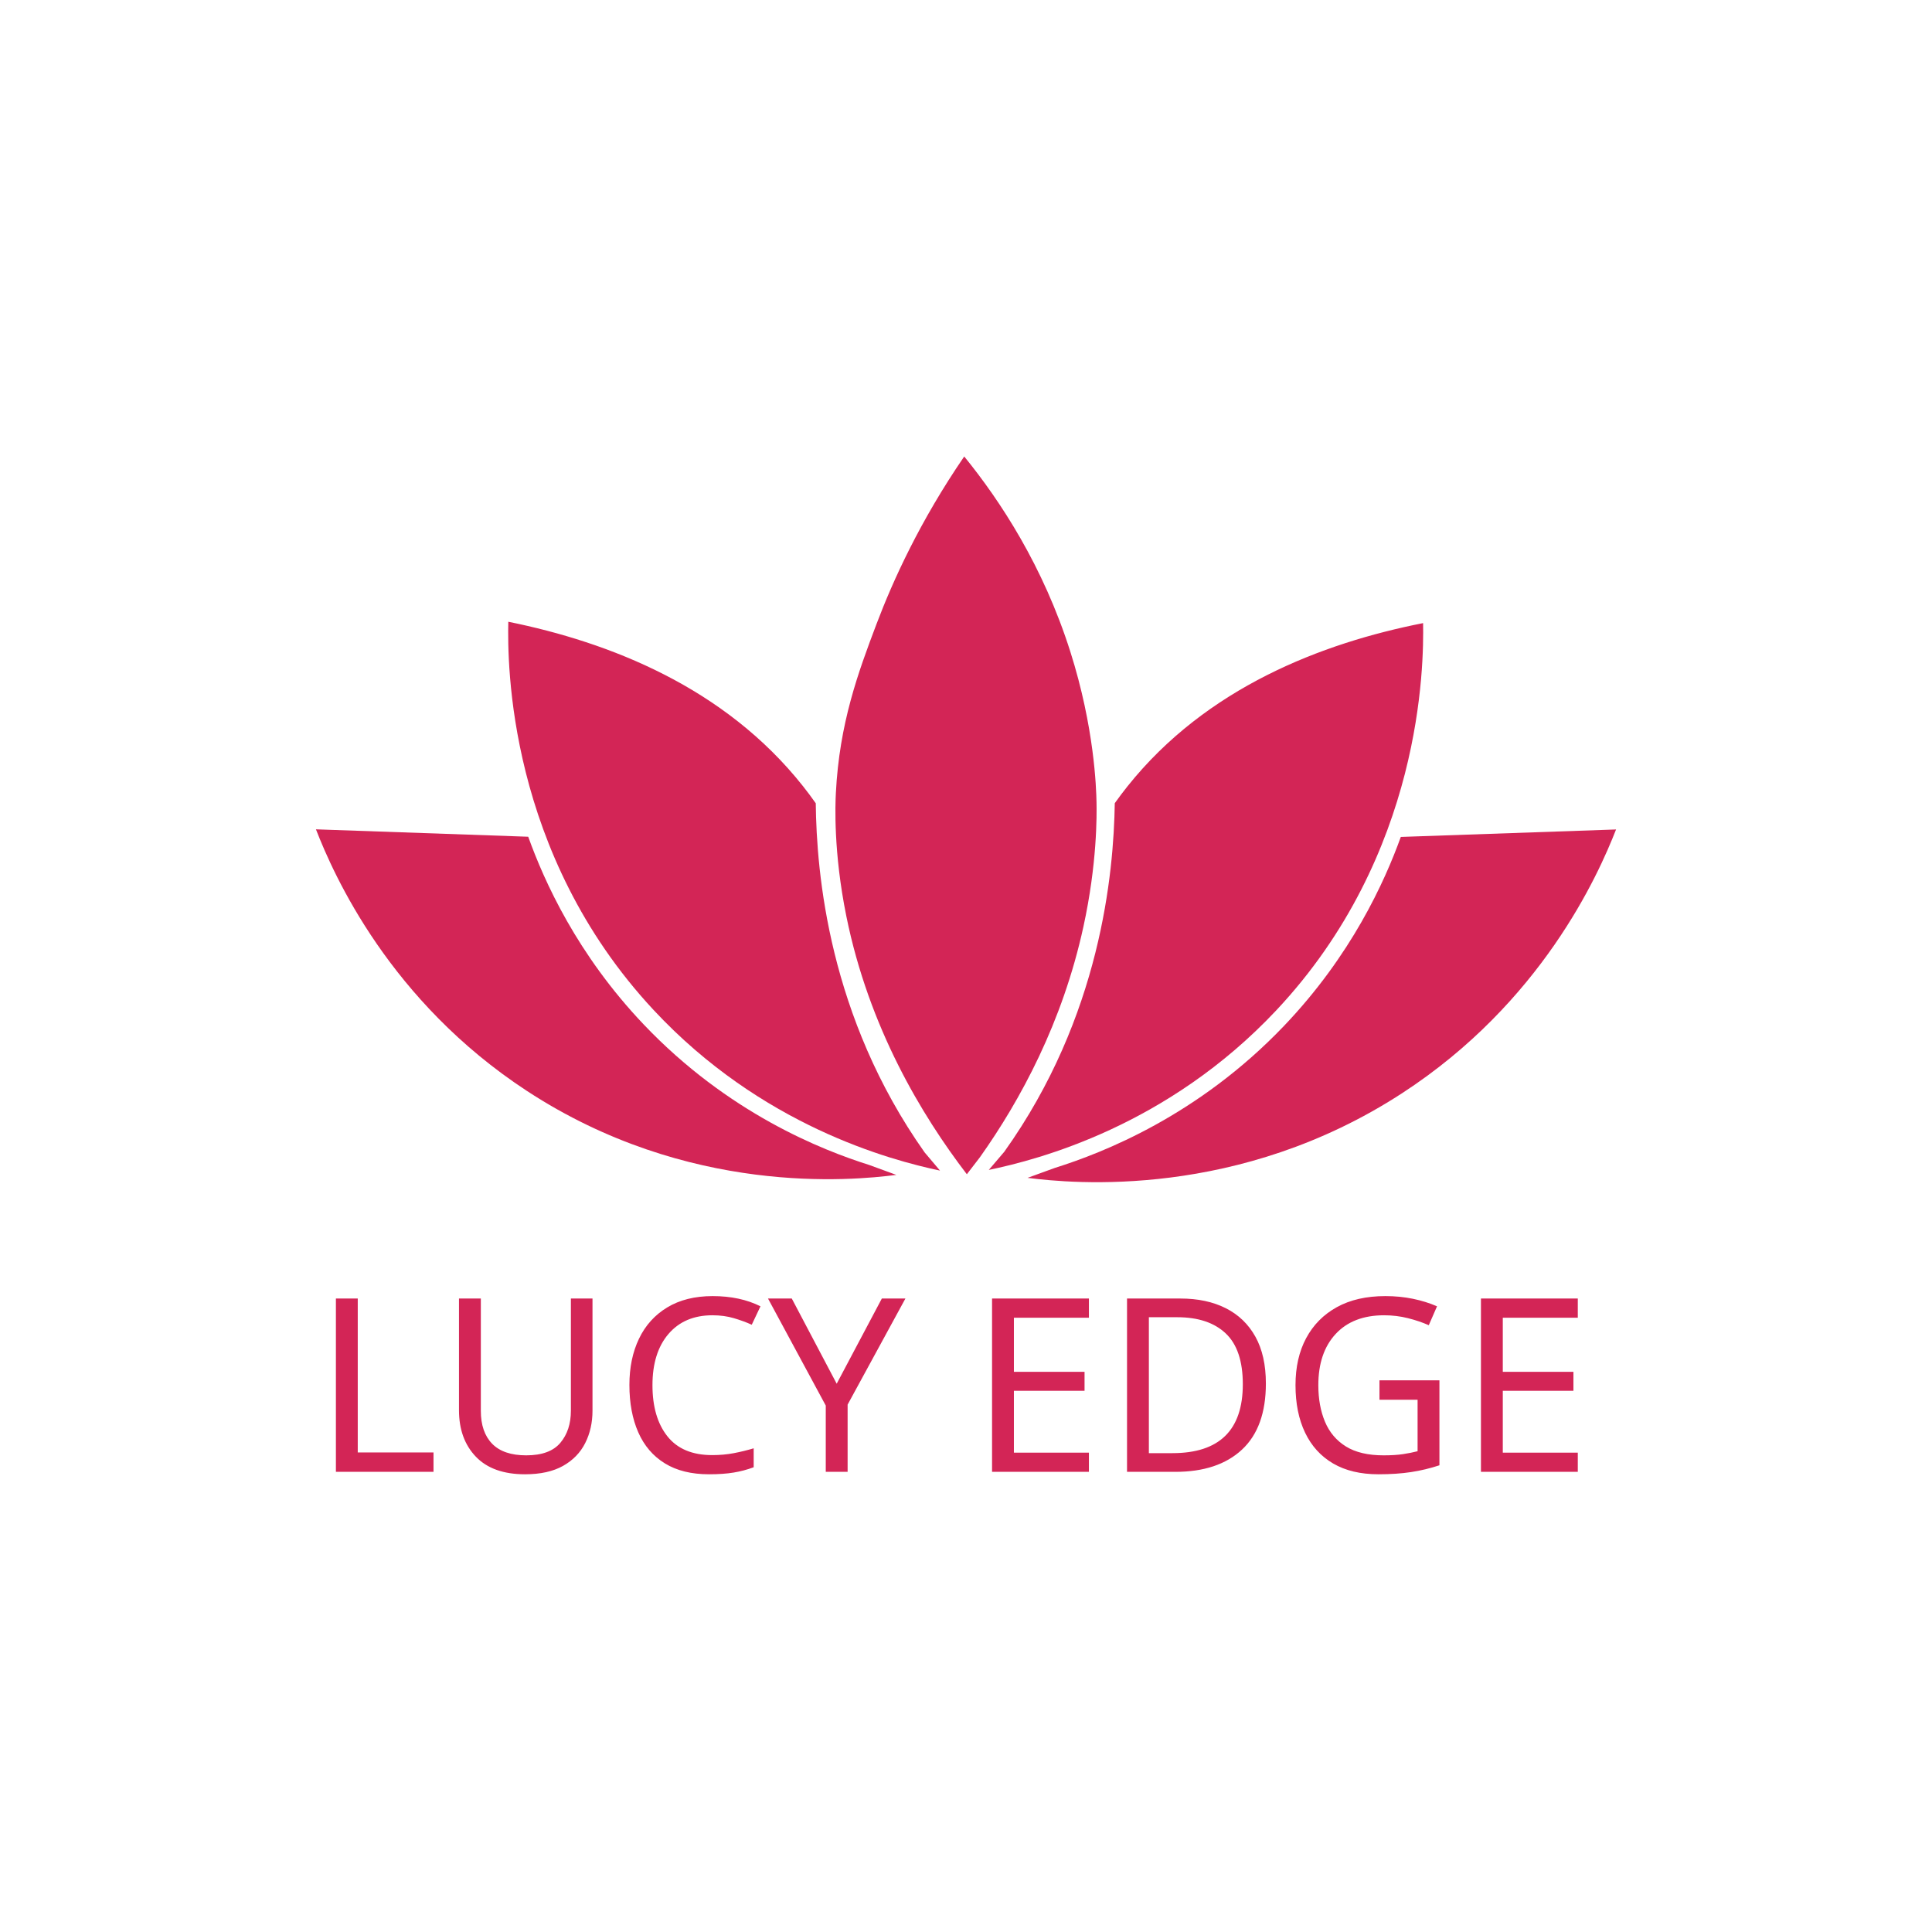
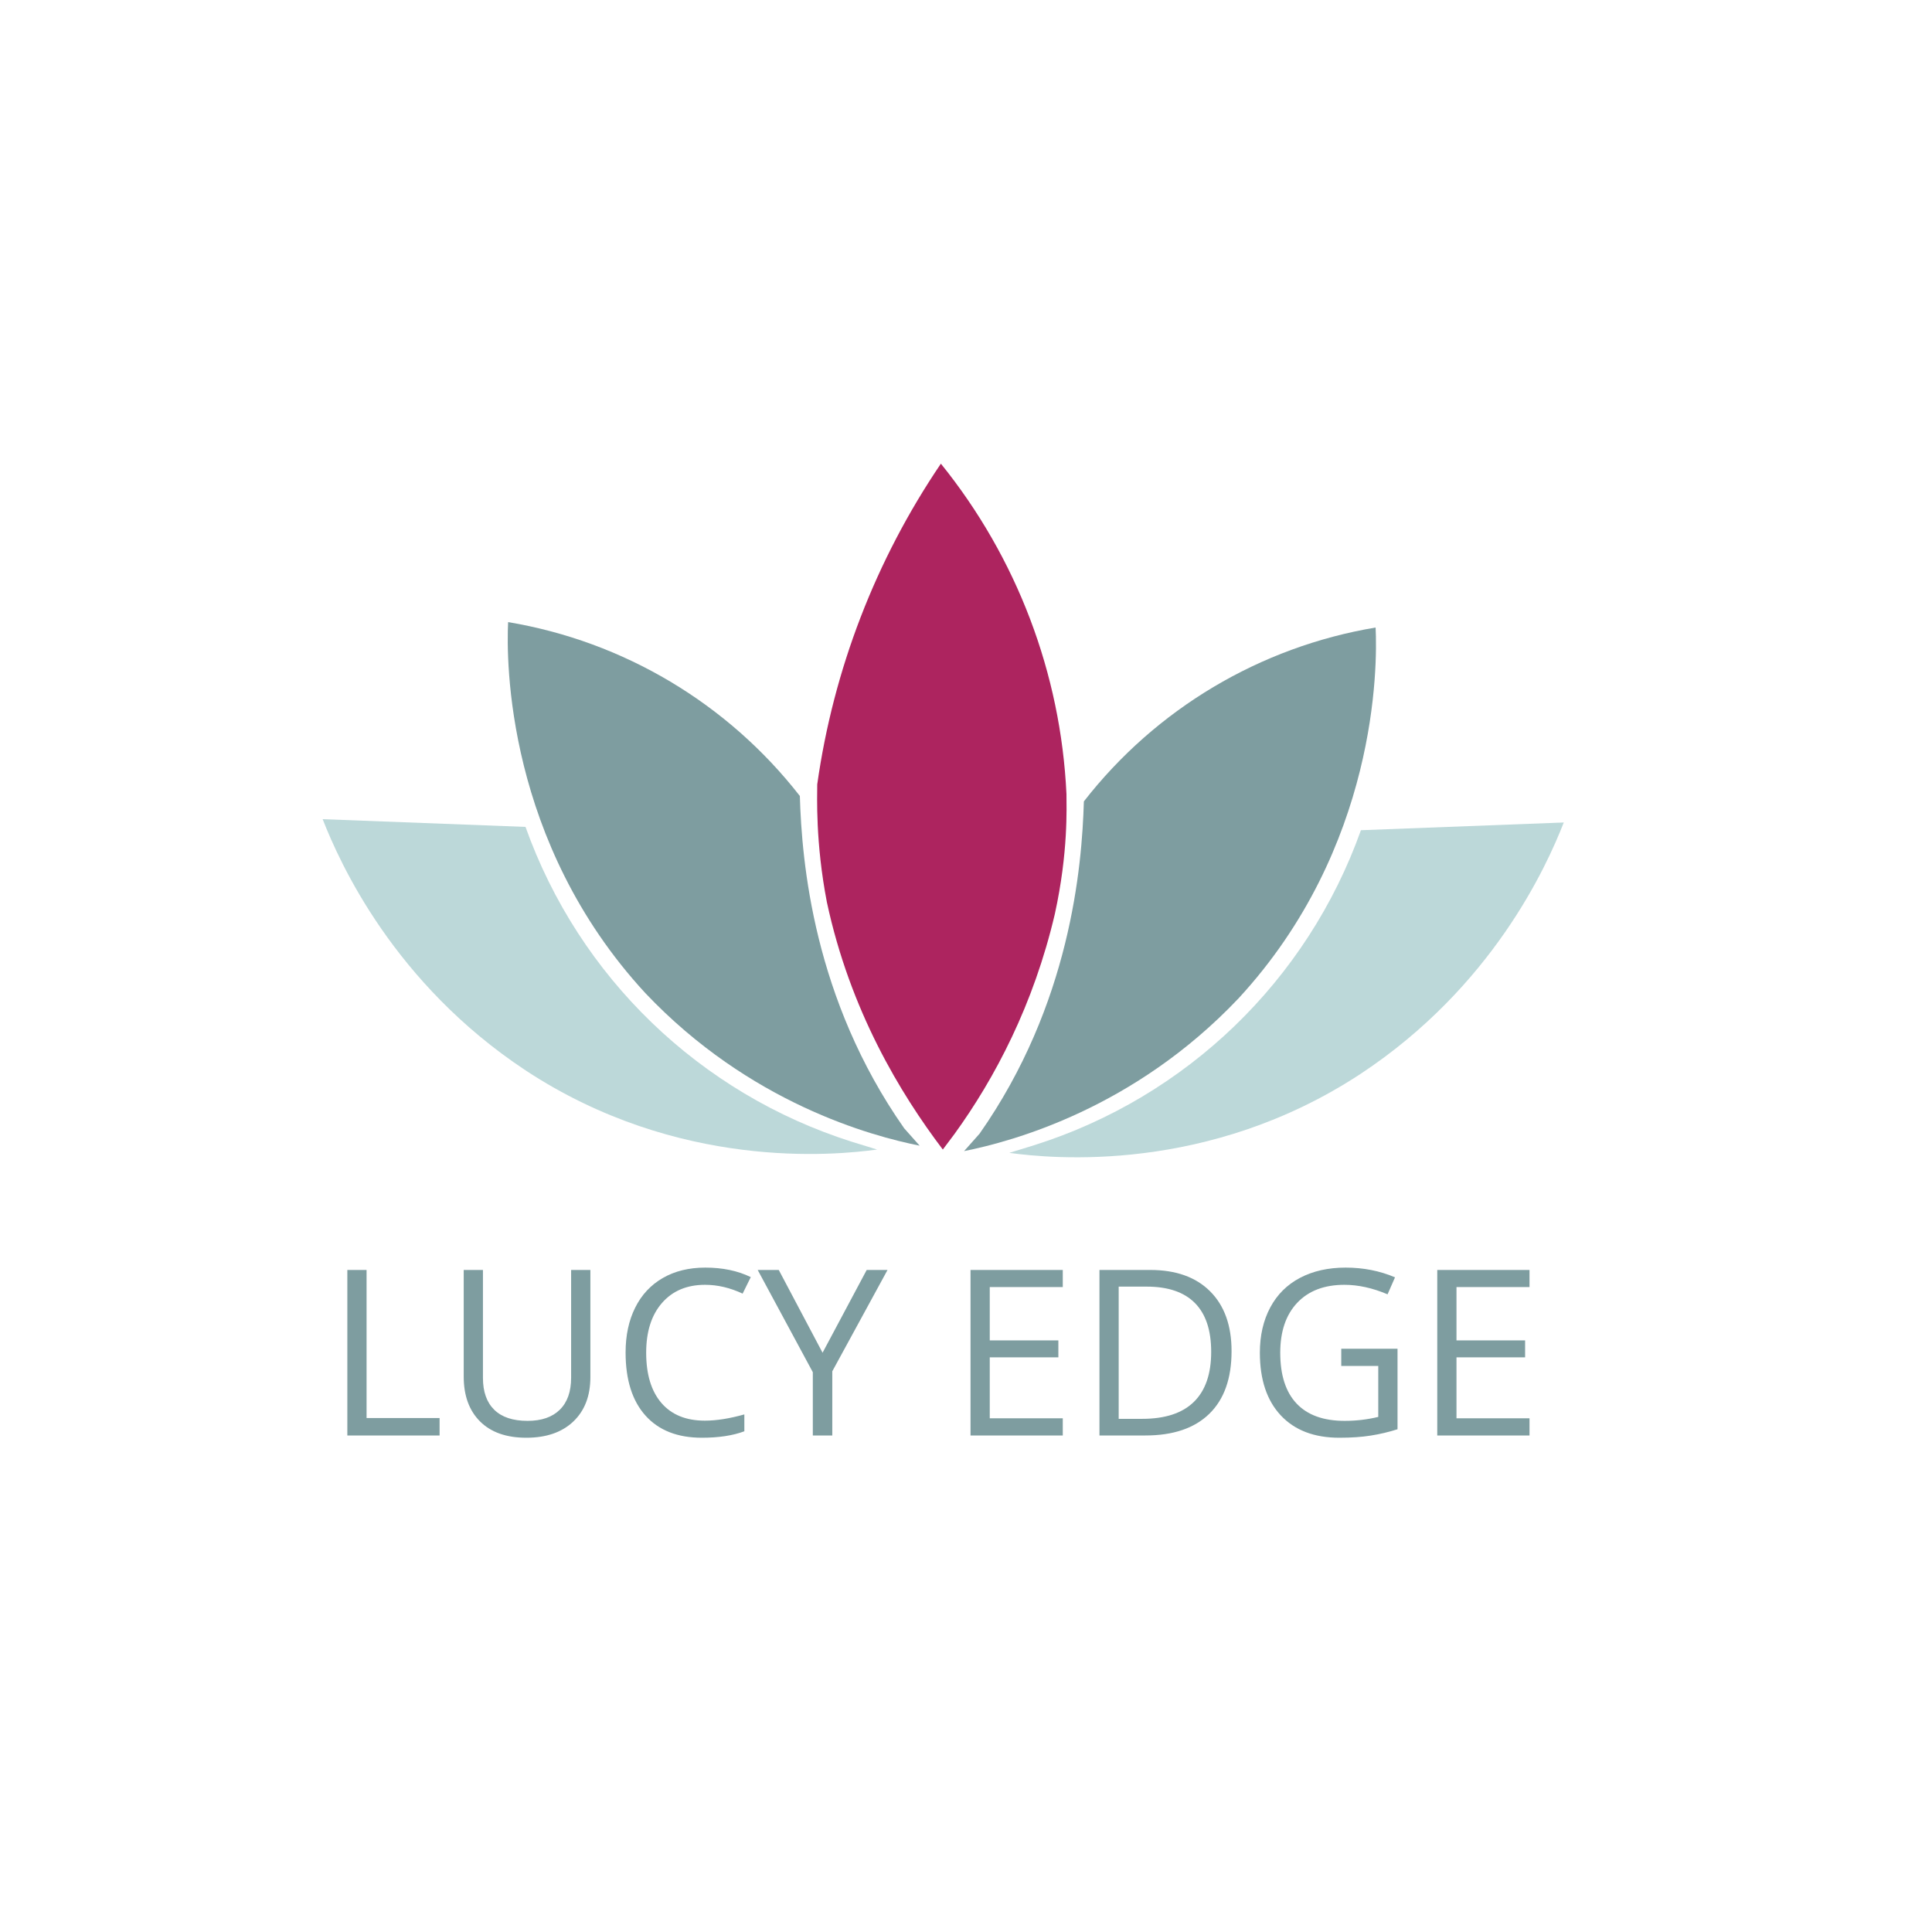
- <svg xmlns="http://www.w3.org/2000/svg" width="1356.013" height="1356.013" viewBox="0 0 1356.013 1356.013">
-   <defs>
-     <clipPath clipPathUnits="userSpaceOnUse" id="a">
-       <path d="M0 1017.008h1017.008V0H0z" />
-     </clipPath>
-     <clipPath clipPathUnits="userSpaceOnUse" id="b">
-       <path d="M0 1017.008h1017.008V0H0z" />
-     </clipPath>
-   </defs>
-   <g clip-path="url(#a)" transform="matrix(1.4198 0 0 -1.4198 -27.946 1411.234)" fill="#d32556">
-     <path d="M484.369 415.29c-24.64 5.212-88.32 22.162-141.706 79.522-72.068 77.434-72.162 171.334-71.701 191.795 49.99-10.117 106.99-32.364 145.739-81.36a188.985 188.985 0 0 0 6.25-8.371c.388-34.51 6.366-105.466 53.822-172.604m31.717-8.642c24.663 5.097 88.424 21.744 142.081 78.85 72.435 77.092 72.973 170.99 72.61 191.454-50.04-9.88-107.144-31.857-146.124-80.67a190.308 190.308 0 0 1-6.29-8.34c-.55-34.507-6.865-105.435-54.638-172.347" />
-     <path d="M462.784 413.164c-22.026-2.839-102.994-10.57-182.583 41.487-67.898 44.412-95.512 106.648-104.333 129.342l104.94-3.66c7.894-21.977 24.096-58.087 57.019-92.736 41.779-43.97 88.234-62.17 111.612-69.552m78.2-6.342c22.335-2.862 104.437-10.657 185.14 41.826 68.849 44.775 96.85 107.518 105.794 130.397l-106.41-3.69c-8.004-22.156-24.433-58.56-57.817-93.493-42.364-44.329-89.47-62.678-113.175-70.119" />
+ <svg xmlns="http://www.w3.org/2000/svg" id="svg2" version="1" viewBox="0 0 1000 1000">
+   <style id="style4">.st0{fill:#7e9da0}.st1{fill:#bcd8d9}</style>
+   <path id="path7" d="M476 593c-25-5-88-22-142-79-72-78-72-172-71-192a242 242 0 0 1 151 90c1 34 7 105 54 172" class="st0" fill="#7e9da0" />
+   <path id="path11" d="M454 595c-22 3-103 11-182-41-68-45-96-107-105-130l105 4a264 264 0 0 0 169 163" class="st1" fill="#bcd8d9" />
+   <path id="rect15" d="M129 651h719v151H129z" fill="none" />
+   <text id="text17" class="st0" font-size="120" x="168" y="743" font-family="'Open Sans',Arial,sans-serif" fill="#7e9da0">LUCY EDGE</text>
+   <g id="Layer_2">
+     <path d="M488 595c-22-29-48-72-60-128-6-31-5-55-5-61a394 394 0 0 1 64-166 294 294 0 0 1 65 171c0 7 1 30-6 62-11 47-31 85-52 114" id="path20" fill="#ad245f" />
  </g>
-   <text y="-242.225" x="164.432" style="-inkscape-font-specification:'sans-serif, Normal';font-variant-ligatures:normal;font-variant-caps:normal;font-variant-numeric:normal;font-feature-settings:normal;text-align:start" transform="translate(0 1356.013) scale(1.33333)" font-weight="400" font-size="127.782" font-family="sans-serif" fill="#d32556" stroke-width="1.065">
-     <tspan y="-242.225" x="164.432 228.323 316.237 402.618 481.076 518.643 588.412 675.304 766.412">LUCY EDGE</tspan>
-   </text>
-   <g clip-path="url(#b)" transform="matrix(1.4198 0 0 -1.4198 -26.326 1411.234)">
-     <path d="M496.495 413.48c-22.328 29.158-48.402 72.471-59.57 127.557-6.44 31.766-5.461 55.301-5.18 60.865 1.74 34.477 11.003 59.564 20.072 83.527 8.164 21.572 21.47 50.888 43.383 82.882 17.916-22.034 39.027-54.204 52.448-96.478 11.912-37.525 12.809-67.401 12.95-74.463.127-6.4.352-30.222-6.476-61.513-10.322-47.307-31.087-85.667-51.152-113.96" fill="#d32556" />
-   </g>
+   <path id="path7-6" d="M499.01 595.807c25-5 88-22 142-79 72-78 72-172 71-192a242 242 0 0 0-151 90c-1 34-7 105-54 172" class="st0" fill="#7e9da0" />
+   <path id="path11-4" d="M522.409 596.718c22 3 103 11 182-41 68-45 96-107 105-130l-105 4a264 264 0 0 1-169 163" class="st1" fill="#bcd8d9" />
</svg>
